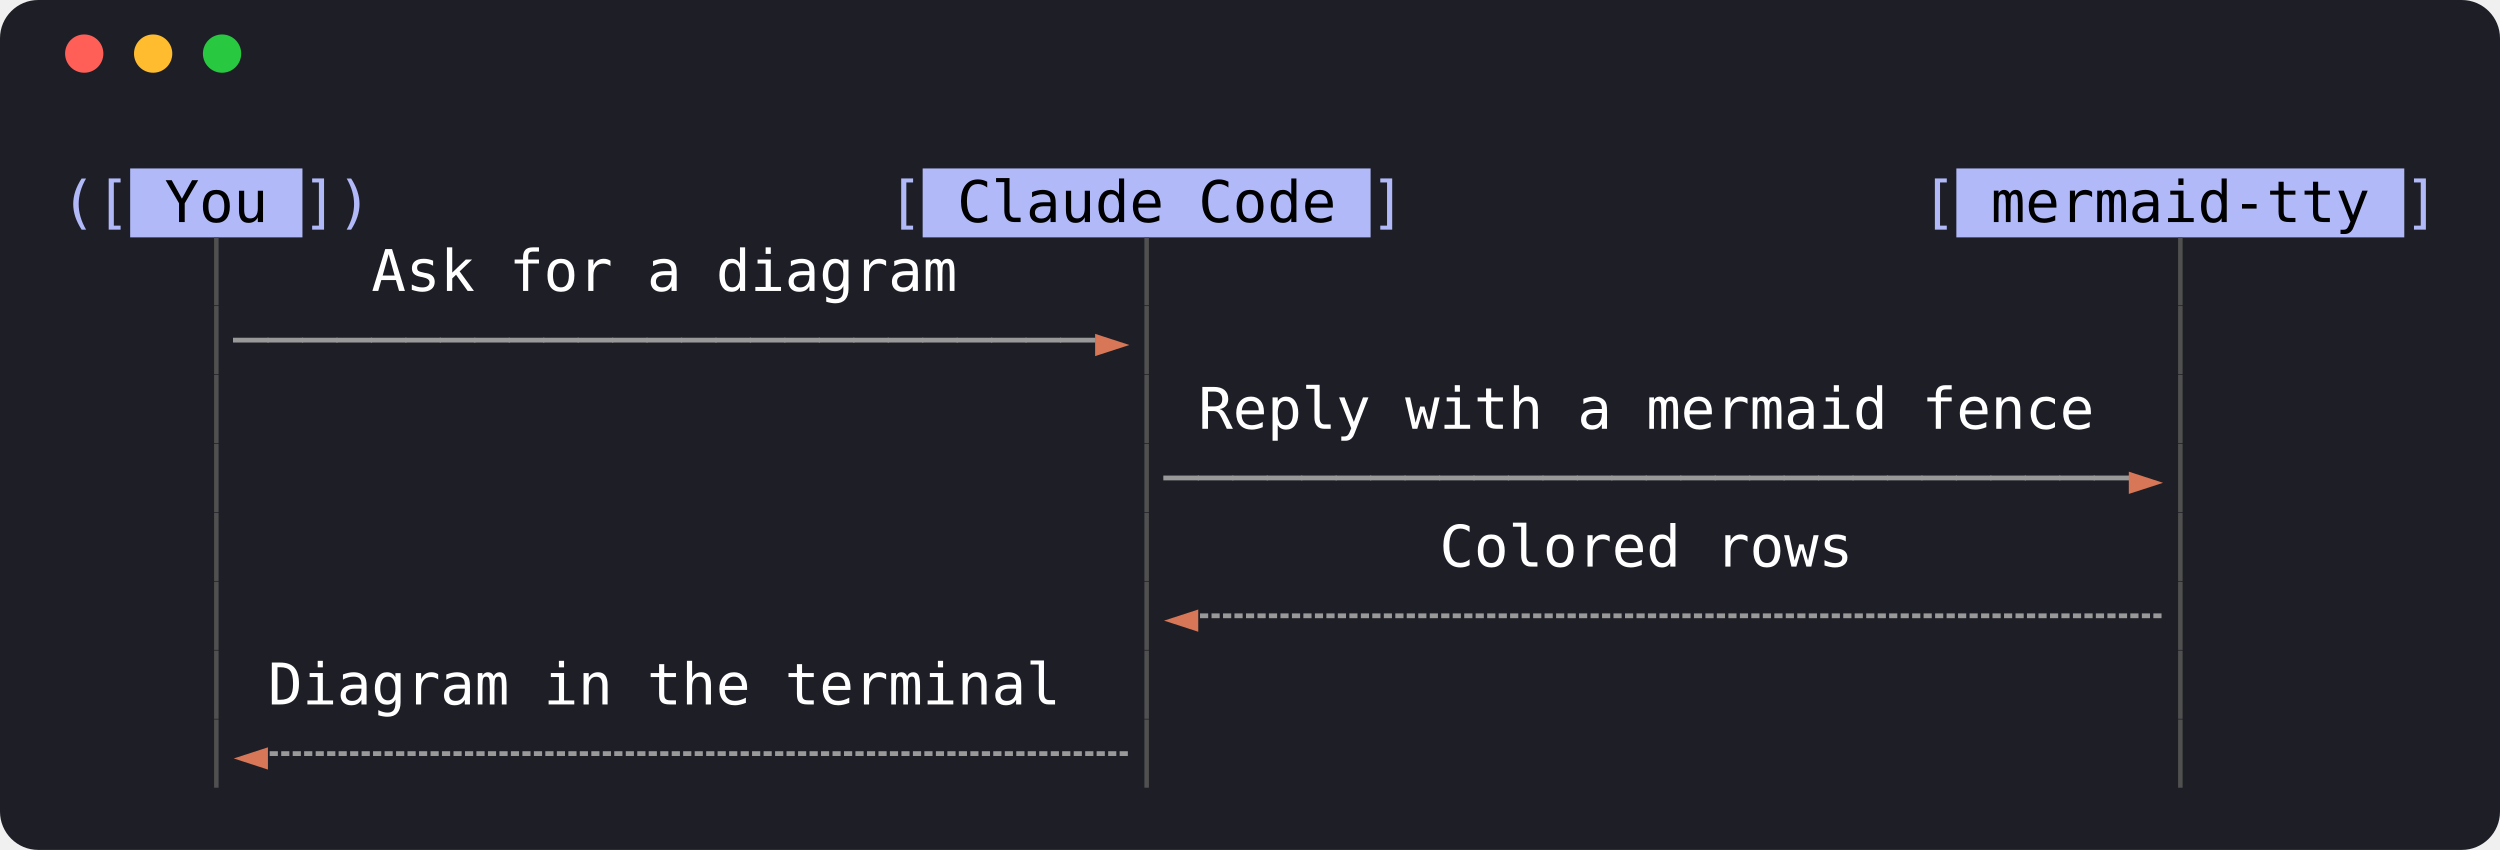
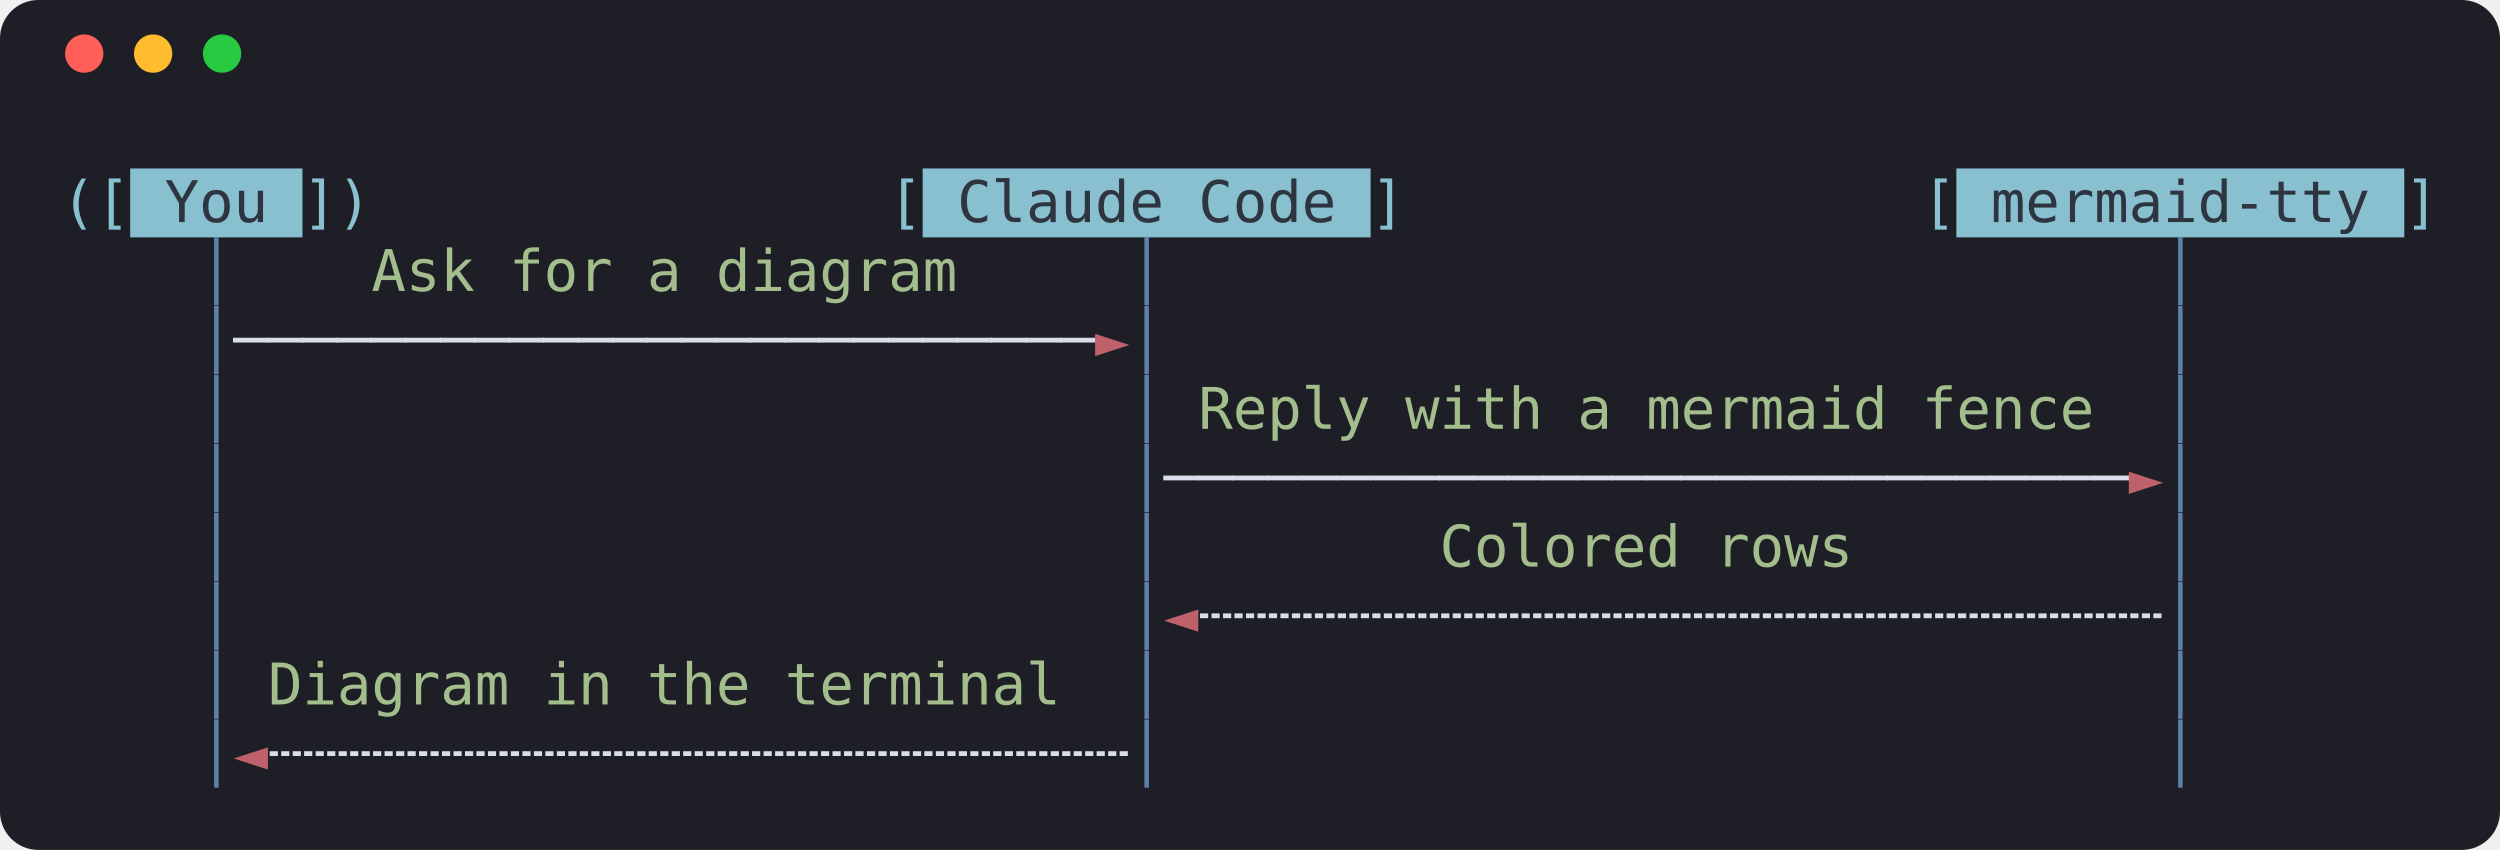
<svg xmlns="http://www.w3.org/2000/svg" width="653" height="222" viewBox="0 0 653 222" role="img" aria-label="sequence">
  <rect width="653" height="222" rx="10" fill="#1e1f26" />
  <circle cx="22" cy="14" r="5" fill="#ff5f57" />
  <circle cx="40" cy="14" r="5" fill="#febc2e" />
  <circle cx="58" cy="14" r="5" fill="#28c840" />
  <g transform="translate(16 44)" font-family="Menlo, Consolas, 'DejaVu Sans Mono', 'PingFang SC', 'Noto Sans Mono CJK SC', monospace" font-size="15">
-     <rect x="18" y="0" width="45" height="18" fill="#b1b9f9" />
-     <rect x="225" y="0" width="117" height="18" fill="#b1b9f9" />
-     <rect x="495" y="0" width="117" height="18" fill="#b1b9f9" />
-     <text x="0" y="14" fill="#b1b9f9">(</text>
-     <text x="9" y="14" fill="#b1b9f9">[</text>
-     <text x="27" y="14" fill="#000000">Y</text>
-     <text x="36" y="14" fill="#000000">o</text>
-     <text x="45" y="14" fill="#000000">u</text>
-     <text x="63" y="14" fill="#b1b9f9">]</text>
-     <text x="72" y="14" fill="#b1b9f9">)</text>
-     <text x="216" y="14" fill="#b1b9f9">[</text>
-     <text x="234" y="14" fill="#000000">C</text>
-     <text x="243" y="14" fill="#000000">l</text>
-     <text x="252" y="14" fill="#000000">a</text>
-     <text x="261" y="14" fill="#000000">u</text>
-     <text x="270" y="14" fill="#000000">d</text>
-     <text x="279" y="14" fill="#000000">e</text>
-     <text x="297" y="14" fill="#000000">C</text>
-     <text x="306" y="14" fill="#000000">o</text>
-     <text x="315" y="14" fill="#000000">d</text>
-     <text x="324" y="14" fill="#000000">e</text>
-     <text x="342" y="14" fill="#b1b9f9">]</text>
-     <text x="486" y="14" fill="#b1b9f9">[</text>
-     <text x="504" y="14" fill="#000000">m</text>
-     <text x="513" y="14" fill="#000000">e</text>
-     <text x="522" y="14" fill="#000000">r</text>
-     <text x="531" y="14" fill="#000000">m</text>
-     <text x="540" y="14" fill="#000000">a</text>
-     <text x="549" y="14" fill="#000000">i</text>
-     <text x="558" y="14" fill="#000000">d</text>
-     <text x="567" y="14" fill="#000000">-</text>
-     <text x="576" y="14" fill="#000000">t</text>
-     <text x="585" y="14" fill="#000000">t</text>
-     <text x="594" y="14" fill="#000000">y</text>
-     <text x="612" y="14" fill="#b1b9f9">]</text>
-     <text x="36" y="32" fill="#505050">│</text>
-     <text x="81" y="32" fill="#ffffff">A</text>
-     <text x="90" y="32" fill="#ffffff">s</text>
-     <text x="99" y="32" fill="#ffffff">k</text>
-     <text x="117" y="32" fill="#ffffff">f</text>
-     <text x="126" y="32" fill="#ffffff">o</text>
-     <text x="135" y="32" fill="#ffffff">r</text>
-     <text x="153" y="32" fill="#ffffff">a</text>
-     <text x="171" y="32" fill="#ffffff">d</text>
-     <text x="180" y="32" fill="#ffffff">i</text>
-     <text x="189" y="32" fill="#ffffff">a</text>
-     <text x="198" y="32" fill="#ffffff">g</text>
-     <text x="207" y="32" fill="#ffffff">r</text>
-     <text x="216" y="32" fill="#ffffff">a</text>
-     <text x="225" y="32" fill="#ffffff">m</text>
-     <text x="279" y="32" fill="#505050">│</text>
-     <text x="549" y="32" fill="#505050">│</text>
-     <text x="36" y="50" fill="#505050">│</text>
-     <text x="45" y="50" fill="#999999">─</text>
-     <text x="54" y="50" fill="#999999">─</text>
-     <text x="63" y="50" fill="#999999">─</text>
-     <text x="72" y="50" fill="#999999">─</text>
-     <text x="81" y="50" fill="#999999">─</text>
-     <text x="90" y="50" fill="#999999">─</text>
-     <text x="99" y="50" fill="#999999">─</text>
-     <text x="108" y="50" fill="#999999">─</text>
-     <text x="117" y="50" fill="#999999">─</text>
-     <text x="126" y="50" fill="#999999">─</text>
-     <text x="135" y="50" fill="#999999">─</text>
-     <text x="144" y="50" fill="#999999">─</text>
-     <text x="153" y="50" fill="#999999">─</text>
-     <text x="162" y="50" fill="#999999">─</text>
-     <text x="171" y="50" fill="#999999">─</text>
-     <text x="180" y="50" fill="#999999">─</text>
-     <text x="189" y="50" fill="#999999">─</text>
-     <text x="198" y="50" fill="#999999">─</text>
-     <text x="207" y="50" fill="#999999">─</text>
-     <text x="216" y="50" fill="#999999">─</text>
-     <text x="225" y="50" fill="#999999">─</text>
-     <text x="234" y="50" fill="#999999">─</text>
-     <text x="243" y="50" fill="#999999">─</text>
-     <text x="252" y="50" fill="#999999">─</text>
-     <text x="261" y="50" fill="#999999">─</text>
-     <text x="270" y="50" fill="#d77757">►</text>
-     <text x="279" y="50" fill="#505050">│</text>
-     <text x="549" y="50" fill="#505050">│</text>
-     <text x="36" y="68" fill="#505050">│</text>
-     <text x="279" y="68" fill="#505050">│</text>
-     <text x="297" y="68" fill="#ffffff">R</text>
-     <text x="306" y="68" fill="#ffffff">e</text>
-     <text x="315" y="68" fill="#ffffff">p</text>
-     <text x="324" y="68" fill="#ffffff">l</text>
-     <text x="333" y="68" fill="#ffffff">y</text>
-     <text x="351" y="68" fill="#ffffff">w</text>
-     <text x="360" y="68" fill="#ffffff">i</text>
-     <text x="369" y="68" fill="#ffffff">t</text>
-     <text x="378" y="68" fill="#ffffff">h</text>
-     <text x="396" y="68" fill="#ffffff">a</text>
-     <text x="414" y="68" fill="#ffffff">m</text>
-     <text x="423" y="68" fill="#ffffff">e</text>
-     <text x="432" y="68" fill="#ffffff">r</text>
-     <text x="441" y="68" fill="#ffffff">m</text>
-     <text x="450" y="68" fill="#ffffff">a</text>
-     <text x="459" y="68" fill="#ffffff">i</text>
-     <text x="468" y="68" fill="#ffffff">d</text>
-     <text x="486" y="68" fill="#ffffff">f</text>
-     <text x="495" y="68" fill="#ffffff">e</text>
-     <text x="504" y="68" fill="#ffffff">n</text>
-     <text x="513" y="68" fill="#ffffff">c</text>
-     <text x="522" y="68" fill="#ffffff">e</text>
-     <text x="549" y="68" fill="#505050">│</text>
-     <text x="36" y="86" fill="#505050">│</text>
-     <text x="279" y="86" fill="#505050">│</text>
-     <text x="288" y="86" fill="#999999">─</text>
-     <text x="297" y="86" fill="#999999">─</text>
-     <text x="306" y="86" fill="#999999">─</text>
-     <text x="315" y="86" fill="#999999">─</text>
-     <text x="324" y="86" fill="#999999">─</text>
-     <text x="333" y="86" fill="#999999">─</text>
-     <text x="342" y="86" fill="#999999">─</text>
-     <text x="351" y="86" fill="#999999">─</text>
-     <text x="360" y="86" fill="#999999">─</text>
-     <text x="369" y="86" fill="#999999">─</text>
-     <text x="378" y="86" fill="#999999">─</text>
-     <text x="387" y="86" fill="#999999">─</text>
-     <text x="396" y="86" fill="#999999">─</text>
-     <text x="405" y="86" fill="#999999">─</text>
-     <text x="414" y="86" fill="#999999">─</text>
-     <text x="423" y="86" fill="#999999">─</text>
-     <text x="432" y="86" fill="#999999">─</text>
-     <text x="441" y="86" fill="#999999">─</text>
-     <text x="450" y="86" fill="#999999">─</text>
-     <text x="459" y="86" fill="#999999">─</text>
-     <text x="468" y="86" fill="#999999">─</text>
-     <text x="477" y="86" fill="#999999">─</text>
-     <text x="486" y="86" fill="#999999">─</text>
-     <text x="495" y="86" fill="#999999">─</text>
-     <text x="504" y="86" fill="#999999">─</text>
-     <text x="513" y="86" fill="#999999">─</text>
-     <text x="522" y="86" fill="#999999">─</text>
-     <text x="531" y="86" fill="#999999">─</text>
-     <text x="540" y="86" fill="#d77757">►</text>
-     <text x="549" y="86" fill="#505050">│</text>
-     <text x="36" y="104" fill="#505050">│</text>
-     <text x="279" y="104" fill="#505050">│</text>
-     <text x="360" y="104" fill="#ffffff">C</text>
-     <text x="369" y="104" fill="#ffffff">o</text>
-     <text x="378" y="104" fill="#ffffff">l</text>
-     <text x="387" y="104" fill="#ffffff">o</text>
-     <text x="396" y="104" fill="#ffffff">r</text>
-     <text x="405" y="104" fill="#ffffff">e</text>
-     <text x="414" y="104" fill="#ffffff">d</text>
-     <text x="432" y="104" fill="#ffffff">r</text>
-     <text x="441" y="104" fill="#ffffff">o</text>
-     <text x="450" y="104" fill="#ffffff">w</text>
-     <text x="459" y="104" fill="#ffffff">s</text>
-     <text x="549" y="104" fill="#505050">│</text>
-     <text x="36" y="122" fill="#505050">│</text>
-     <text x="279" y="122" fill="#505050">│</text>
-     <text x="288" y="122" fill="#d77757">◄</text>
-     <text x="297" y="122" fill="#999999">┄</text>
-     <text x="306" y="122" fill="#999999">┄</text>
-     <text x="315" y="122" fill="#999999">┄</text>
-     <text x="324" y="122" fill="#999999">┄</text>
-     <text x="333" y="122" fill="#999999">┄</text>
-     <text x="342" y="122" fill="#999999">┄</text>
-     <text x="351" y="122" fill="#999999">┄</text>
-     <text x="360" y="122" fill="#999999">┄</text>
-     <text x="369" y="122" fill="#999999">┄</text>
-     <text x="378" y="122" fill="#999999">┄</text>
-     <text x="387" y="122" fill="#999999">┄</text>
-     <text x="396" y="122" fill="#999999">┄</text>
-     <text x="405" y="122" fill="#999999">┄</text>
-     <text x="414" y="122" fill="#999999">┄</text>
-     <text x="423" y="122" fill="#999999">┄</text>
-     <text x="432" y="122" fill="#999999">┄</text>
-     <text x="441" y="122" fill="#999999">┄</text>
-     <text x="450" y="122" fill="#999999">┄</text>
-     <text x="459" y="122" fill="#999999">┄</text>
-     <text x="468" y="122" fill="#999999">┄</text>
-     <text x="477" y="122" fill="#999999">┄</text>
-     <text x="486" y="122" fill="#999999">┄</text>
-     <text x="495" y="122" fill="#999999">┄</text>
-     <text x="504" y="122" fill="#999999">┄</text>
-     <text x="513" y="122" fill="#999999">┄</text>
-     <text x="522" y="122" fill="#999999">┄</text>
-     <text x="531" y="122" fill="#999999">┄</text>
-     <text x="540" y="122" fill="#999999">┄</text>
-     <text x="549" y="122" fill="#505050">│</text>
-     <text x="36" y="140" fill="#505050">│</text>
-     <text x="54" y="140" fill="#ffffff">D</text>
-     <text x="63" y="140" fill="#ffffff">i</text>
-     <text x="72" y="140" fill="#ffffff">a</text>
-     <text x="81" y="140" fill="#ffffff">g</text>
-     <text x="90" y="140" fill="#ffffff">r</text>
-     <text x="99" y="140" fill="#ffffff">a</text>
-     <text x="108" y="140" fill="#ffffff">m</text>
-     <text x="126" y="140" fill="#ffffff">i</text>
-     <text x="135" y="140" fill="#ffffff">n</text>
-     <text x="153" y="140" fill="#ffffff">t</text>
-     <text x="162" y="140" fill="#ffffff">h</text>
-     <text x="171" y="140" fill="#ffffff">e</text>
-     <text x="189" y="140" fill="#ffffff">t</text>
-     <text x="198" y="140" fill="#ffffff">e</text>
-     <text x="207" y="140" fill="#ffffff">r</text>
-     <text x="216" y="140" fill="#ffffff">m</text>
-     <text x="225" y="140" fill="#ffffff">i</text>
-     <text x="234" y="140" fill="#ffffff">n</text>
-     <text x="243" y="140" fill="#ffffff">a</text>
-     <text x="252" y="140" fill="#ffffff">l</text>
-     <text x="279" y="140" fill="#505050">│</text>
-     <text x="549" y="140" fill="#505050">│</text>
-     <text x="36" y="158" fill="#505050">│</text>
-     <text x="45" y="158" fill="#d77757">◄</text>
-     <text x="54" y="158" fill="#999999">┄</text>
-     <text x="63" y="158" fill="#999999">┄</text>
-     <text x="72" y="158" fill="#999999">┄</text>
-     <text x="81" y="158" fill="#999999">┄</text>
-     <text x="90" y="158" fill="#999999">┄</text>
-     <text x="99" y="158" fill="#999999">┄</text>
-     <text x="108" y="158" fill="#999999">┄</text>
-     <text x="117" y="158" fill="#999999">┄</text>
-     <text x="126" y="158" fill="#999999">┄</text>
-     <text x="135" y="158" fill="#999999">┄</text>
-     <text x="144" y="158" fill="#999999">┄</text>
-     <text x="153" y="158" fill="#999999">┄</text>
-     <text x="162" y="158" fill="#999999">┄</text>
-     <text x="171" y="158" fill="#999999">┄</text>
-     <text x="180" y="158" fill="#999999">┄</text>
-     <text x="189" y="158" fill="#999999">┄</text>
-     <text x="198" y="158" fill="#999999">┄</text>
-     <text x="207" y="158" fill="#999999">┄</text>
-     <text x="216" y="158" fill="#999999">┄</text>
-     <text x="225" y="158" fill="#999999">┄</text>
-     <text x="234" y="158" fill="#999999">┄</text>
-     <text x="243" y="158" fill="#999999">┄</text>
-     <text x="252" y="158" fill="#999999">┄</text>
-     <text x="261" y="158" fill="#999999">┄</text>
-     <text x="270" y="158" fill="#999999">┄</text>
-     <text x="279" y="158" fill="#505050">│</text>
-     <text x="549" y="158" fill="#505050">│</text>
+     <rect x="18" y="0" width="45" height="18" fill="#88C0D0" />
+     <rect x="225" y="0" width="117" height="18" fill="#88C0D0" />
+     <rect x="495" y="0" width="117" height="18" fill="#88C0D0" />
+     <text x="0" y="14" fill="#88C0D0">(</text>
+     <text x="9" y="14" fill="#88C0D0">[</text>
+     <text x="27" y="14" fill="#2E3440">Y</text>
+     <text x="36" y="14" fill="#2E3440">o</text>
+     <text x="45" y="14" fill="#2E3440">u</text>
+     <text x="63" y="14" fill="#88C0D0">]</text>
+     <text x="72" y="14" fill="#88C0D0">)</text>
+     <text x="216" y="14" fill="#88C0D0">[</text>
+     <text x="234" y="14" fill="#2E3440">C</text>
+     <text x="243" y="14" fill="#2E3440">l</text>
+     <text x="252" y="14" fill="#2E3440">a</text>
+     <text x="261" y="14" fill="#2E3440">u</text>
+     <text x="270" y="14" fill="#2E3440">d</text>
+     <text x="279" y="14" fill="#2E3440">e</text>
+     <text x="297" y="14" fill="#2E3440">C</text>
+     <text x="306" y="14" fill="#2E3440">o</text>
+     <text x="315" y="14" fill="#2E3440">d</text>
+     <text x="324" y="14" fill="#2E3440">e</text>
+     <text x="342" y="14" fill="#88C0D0">]</text>
+     <text x="486" y="14" fill="#88C0D0">[</text>
+     <text x="504" y="14" fill="#2E3440">m</text>
+     <text x="513" y="14" fill="#2E3440">e</text>
+     <text x="522" y="14" fill="#2E3440">r</text>
+     <text x="531" y="14" fill="#2E3440">m</text>
+     <text x="540" y="14" fill="#2E3440">a</text>
+     <text x="549" y="14" fill="#2E3440">i</text>
+     <text x="558" y="14" fill="#2E3440">d</text>
+     <text x="567" y="14" fill="#2E3440">-</text>
+     <text x="576" y="14" fill="#2E3440">t</text>
+     <text x="585" y="14" fill="#2E3440">t</text>
+     <text x="594" y="14" fill="#2E3440">y</text>
+     <text x="612" y="14" fill="#88C0D0">]</text>
+     <text x="36" y="32" fill="#5E81AC">│</text>
+     <text x="81" y="32" fill="#A3BE8C">A</text>
+     <text x="90" y="32" fill="#A3BE8C">s</text>
+     <text x="99" y="32" fill="#A3BE8C">k</text>
+     <text x="117" y="32" fill="#A3BE8C">f</text>
+     <text x="126" y="32" fill="#A3BE8C">o</text>
+     <text x="135" y="32" fill="#A3BE8C">r</text>
+     <text x="153" y="32" fill="#A3BE8C">a</text>
+     <text x="171" y="32" fill="#A3BE8C">d</text>
+     <text x="180" y="32" fill="#A3BE8C">i</text>
+     <text x="189" y="32" fill="#A3BE8C">a</text>
+     <text x="198" y="32" fill="#A3BE8C">g</text>
+     <text x="207" y="32" fill="#A3BE8C">r</text>
+     <text x="216" y="32" fill="#A3BE8C">a</text>
+     <text x="225" y="32" fill="#A3BE8C">m</text>
+     <text x="279" y="32" fill="#5E81AC">│</text>
+     <text x="549" y="32" fill="#5E81AC">│</text>
+     <text x="36" y="50" fill="#5E81AC">│</text>
+     <text x="45" y="50" fill="#D8DEE9">─</text>
+     <text x="54" y="50" fill="#D8DEE9">─</text>
+     <text x="63" y="50" fill="#D8DEE9">─</text>
+     <text x="72" y="50" fill="#D8DEE9">─</text>
+     <text x="81" y="50" fill="#D8DEE9">─</text>
+     <text x="90" y="50" fill="#D8DEE9">─</text>
+     <text x="99" y="50" fill="#D8DEE9">─</text>
+     <text x="108" y="50" fill="#D8DEE9">─</text>
+     <text x="117" y="50" fill="#D8DEE9">─</text>
+     <text x="126" y="50" fill="#D8DEE9">─</text>
+     <text x="135" y="50" fill="#D8DEE9">─</text>
+     <text x="144" y="50" fill="#D8DEE9">─</text>
+     <text x="153" y="50" fill="#D8DEE9">─</text>
+     <text x="162" y="50" fill="#D8DEE9">─</text>
+     <text x="171" y="50" fill="#D8DEE9">─</text>
+     <text x="180" y="50" fill="#D8DEE9">─</text>
+     <text x="189" y="50" fill="#D8DEE9">─</text>
+     <text x="198" y="50" fill="#D8DEE9">─</text>
+     <text x="207" y="50" fill="#D8DEE9">─</text>
+     <text x="216" y="50" fill="#D8DEE9">─</text>
+     <text x="225" y="50" fill="#D8DEE9">─</text>
+     <text x="234" y="50" fill="#D8DEE9">─</text>
+     <text x="243" y="50" fill="#D8DEE9">─</text>
+     <text x="252" y="50" fill="#D8DEE9">─</text>
+     <text x="261" y="50" fill="#D8DEE9">─</text>
+     <text x="270" y="50" fill="#BF616A">►</text>
+     <text x="279" y="50" fill="#5E81AC">│</text>
+     <text x="549" y="50" fill="#5E81AC">│</text>
+     <text x="36" y="68" fill="#5E81AC">│</text>
+     <text x="279" y="68" fill="#5E81AC">│</text>
+     <text x="297" y="68" fill="#A3BE8C">R</text>
+     <text x="306" y="68" fill="#A3BE8C">e</text>
+     <text x="315" y="68" fill="#A3BE8C">p</text>
+     <text x="324" y="68" fill="#A3BE8C">l</text>
+     <text x="333" y="68" fill="#A3BE8C">y</text>
+     <text x="351" y="68" fill="#A3BE8C">w</text>
+     <text x="360" y="68" fill="#A3BE8C">i</text>
+     <text x="369" y="68" fill="#A3BE8C">t</text>
+     <text x="378" y="68" fill="#A3BE8C">h</text>
+     <text x="396" y="68" fill="#A3BE8C">a</text>
+     <text x="414" y="68" fill="#A3BE8C">m</text>
+     <text x="423" y="68" fill="#A3BE8C">e</text>
+     <text x="432" y="68" fill="#A3BE8C">r</text>
+     <text x="441" y="68" fill="#A3BE8C">m</text>
+     <text x="450" y="68" fill="#A3BE8C">a</text>
+     <text x="459" y="68" fill="#A3BE8C">i</text>
+     <text x="468" y="68" fill="#A3BE8C">d</text>
+     <text x="486" y="68" fill="#A3BE8C">f</text>
+     <text x="495" y="68" fill="#A3BE8C">e</text>
+     <text x="504" y="68" fill="#A3BE8C">n</text>
+     <text x="513" y="68" fill="#A3BE8C">c</text>
+     <text x="522" y="68" fill="#A3BE8C">e</text>
+     <text x="549" y="68" fill="#5E81AC">│</text>
+     <text x="36" y="86" fill="#5E81AC">│</text>
+     <text x="279" y="86" fill="#5E81AC">│</text>
+     <text x="288" y="86" fill="#D8DEE9">─</text>
+     <text x="297" y="86" fill="#D8DEE9">─</text>
+     <text x="306" y="86" fill="#D8DEE9">─</text>
+     <text x="315" y="86" fill="#D8DEE9">─</text>
+     <text x="324" y="86" fill="#D8DEE9">─</text>
+     <text x="333" y="86" fill="#D8DEE9">─</text>
+     <text x="342" y="86" fill="#D8DEE9">─</text>
+     <text x="351" y="86" fill="#D8DEE9">─</text>
+     <text x="360" y="86" fill="#D8DEE9">─</text>
+     <text x="369" y="86" fill="#D8DEE9">─</text>
+     <text x="378" y="86" fill="#D8DEE9">─</text>
+     <text x="387" y="86" fill="#D8DEE9">─</text>
+     <text x="396" y="86" fill="#D8DEE9">─</text>
+     <text x="405" y="86" fill="#D8DEE9">─</text>
+     <text x="414" y="86" fill="#D8DEE9">─</text>
+     <text x="423" y="86" fill="#D8DEE9">─</text>
+     <text x="432" y="86" fill="#D8DEE9">─</text>
+     <text x="441" y="86" fill="#D8DEE9">─</text>
+     <text x="450" y="86" fill="#D8DEE9">─</text>
+     <text x="459" y="86" fill="#D8DEE9">─</text>
+     <text x="468" y="86" fill="#D8DEE9">─</text>
+     <text x="477" y="86" fill="#D8DEE9">─</text>
+     <text x="486" y="86" fill="#D8DEE9">─</text>
+     <text x="495" y="86" fill="#D8DEE9">─</text>
+     <text x="504" y="86" fill="#D8DEE9">─</text>
+     <text x="513" y="86" fill="#D8DEE9">─</text>
+     <text x="522" y="86" fill="#D8DEE9">─</text>
+     <text x="531" y="86" fill="#D8DEE9">─</text>
+     <text x="540" y="86" fill="#BF616A">►</text>
+     <text x="549" y="86" fill="#5E81AC">│</text>
+     <text x="36" y="104" fill="#5E81AC">│</text>
+     <text x="279" y="104" fill="#5E81AC">│</text>
+     <text x="360" y="104" fill="#A3BE8C">C</text>
+     <text x="369" y="104" fill="#A3BE8C">o</text>
+     <text x="378" y="104" fill="#A3BE8C">l</text>
+     <text x="387" y="104" fill="#A3BE8C">o</text>
+     <text x="396" y="104" fill="#A3BE8C">r</text>
+     <text x="405" y="104" fill="#A3BE8C">e</text>
+     <text x="414" y="104" fill="#A3BE8C">d</text>
+     <text x="432" y="104" fill="#A3BE8C">r</text>
+     <text x="441" y="104" fill="#A3BE8C">o</text>
+     <text x="450" y="104" fill="#A3BE8C">w</text>
+     <text x="459" y="104" fill="#A3BE8C">s</text>
+     <text x="549" y="104" fill="#5E81AC">│</text>
+     <text x="36" y="122" fill="#5E81AC">│</text>
+     <text x="279" y="122" fill="#5E81AC">│</text>
+     <text x="288" y="122" fill="#BF616A">◄</text>
+     <text x="297" y="122" fill="#D8DEE9">┄</text>
+     <text x="306" y="122" fill="#D8DEE9">┄</text>
+     <text x="315" y="122" fill="#D8DEE9">┄</text>
+     <text x="324" y="122" fill="#D8DEE9">┄</text>
+     <text x="333" y="122" fill="#D8DEE9">┄</text>
+     <text x="342" y="122" fill="#D8DEE9">┄</text>
+     <text x="351" y="122" fill="#D8DEE9">┄</text>
+     <text x="360" y="122" fill="#D8DEE9">┄</text>
+     <text x="369" y="122" fill="#D8DEE9">┄</text>
+     <text x="378" y="122" fill="#D8DEE9">┄</text>
+     <text x="387" y="122" fill="#D8DEE9">┄</text>
+     <text x="396" y="122" fill="#D8DEE9">┄</text>
+     <text x="405" y="122" fill="#D8DEE9">┄</text>
+     <text x="414" y="122" fill="#D8DEE9">┄</text>
+     <text x="423" y="122" fill="#D8DEE9">┄</text>
+     <text x="432" y="122" fill="#D8DEE9">┄</text>
+     <text x="441" y="122" fill="#D8DEE9">┄</text>
+     <text x="450" y="122" fill="#D8DEE9">┄</text>
+     <text x="459" y="122" fill="#D8DEE9">┄</text>
+     <text x="468" y="122" fill="#D8DEE9">┄</text>
+     <text x="477" y="122" fill="#D8DEE9">┄</text>
+     <text x="486" y="122" fill="#D8DEE9">┄</text>
+     <text x="495" y="122" fill="#D8DEE9">┄</text>
+     <text x="504" y="122" fill="#D8DEE9">┄</text>
+     <text x="513" y="122" fill="#D8DEE9">┄</text>
+     <text x="522" y="122" fill="#D8DEE9">┄</text>
+     <text x="531" y="122" fill="#D8DEE9">┄</text>
+     <text x="540" y="122" fill="#D8DEE9">┄</text>
+     <text x="549" y="122" fill="#5E81AC">│</text>
+     <text x="36" y="140" fill="#5E81AC">│</text>
+     <text x="54" y="140" fill="#A3BE8C">D</text>
+     <text x="63" y="140" fill="#A3BE8C">i</text>
+     <text x="72" y="140" fill="#A3BE8C">a</text>
+     <text x="81" y="140" fill="#A3BE8C">g</text>
+     <text x="90" y="140" fill="#A3BE8C">r</text>
+     <text x="99" y="140" fill="#A3BE8C">a</text>
+     <text x="108" y="140" fill="#A3BE8C">m</text>
+     <text x="126" y="140" fill="#A3BE8C">i</text>
+     <text x="135" y="140" fill="#A3BE8C">n</text>
+     <text x="153" y="140" fill="#A3BE8C">t</text>
+     <text x="162" y="140" fill="#A3BE8C">h</text>
+     <text x="171" y="140" fill="#A3BE8C">e</text>
+     <text x="189" y="140" fill="#A3BE8C">t</text>
+     <text x="198" y="140" fill="#A3BE8C">e</text>
+     <text x="207" y="140" fill="#A3BE8C">r</text>
+     <text x="216" y="140" fill="#A3BE8C">m</text>
+     <text x="225" y="140" fill="#A3BE8C">i</text>
+     <text x="234" y="140" fill="#A3BE8C">n</text>
+     <text x="243" y="140" fill="#A3BE8C">a</text>
+     <text x="252" y="140" fill="#A3BE8C">l</text>
+     <text x="279" y="140" fill="#5E81AC">│</text>
+     <text x="549" y="140" fill="#5E81AC">│</text>
+     <text x="36" y="158" fill="#5E81AC">│</text>
+     <text x="45" y="158" fill="#BF616A">◄</text>
+     <text x="54" y="158" fill="#D8DEE9">┄</text>
+     <text x="63" y="158" fill="#D8DEE9">┄</text>
+     <text x="72" y="158" fill="#D8DEE9">┄</text>
+     <text x="81" y="158" fill="#D8DEE9">┄</text>
+     <text x="90" y="158" fill="#D8DEE9">┄</text>
+     <text x="99" y="158" fill="#D8DEE9">┄</text>
+     <text x="108" y="158" fill="#D8DEE9">┄</text>
+     <text x="117" y="158" fill="#D8DEE9">┄</text>
+     <text x="126" y="158" fill="#D8DEE9">┄</text>
+     <text x="135" y="158" fill="#D8DEE9">┄</text>
+     <text x="144" y="158" fill="#D8DEE9">┄</text>
+     <text x="153" y="158" fill="#D8DEE9">┄</text>
+     <text x="162" y="158" fill="#D8DEE9">┄</text>
+     <text x="171" y="158" fill="#D8DEE9">┄</text>
+     <text x="180" y="158" fill="#D8DEE9">┄</text>
+     <text x="189" y="158" fill="#D8DEE9">┄</text>
+     <text x="198" y="158" fill="#D8DEE9">┄</text>
+     <text x="207" y="158" fill="#D8DEE9">┄</text>
+     <text x="216" y="158" fill="#D8DEE9">┄</text>
+     <text x="225" y="158" fill="#D8DEE9">┄</text>
+     <text x="234" y="158" fill="#D8DEE9">┄</text>
+     <text x="243" y="158" fill="#D8DEE9">┄</text>
+     <text x="252" y="158" fill="#D8DEE9">┄</text>
+     <text x="261" y="158" fill="#D8DEE9">┄</text>
+     <text x="270" y="158" fill="#D8DEE9">┄</text>
+     <text x="279" y="158" fill="#5E81AC">│</text>
+     <text x="549" y="158" fill="#5E81AC">│</text>
  </g>
</svg>
